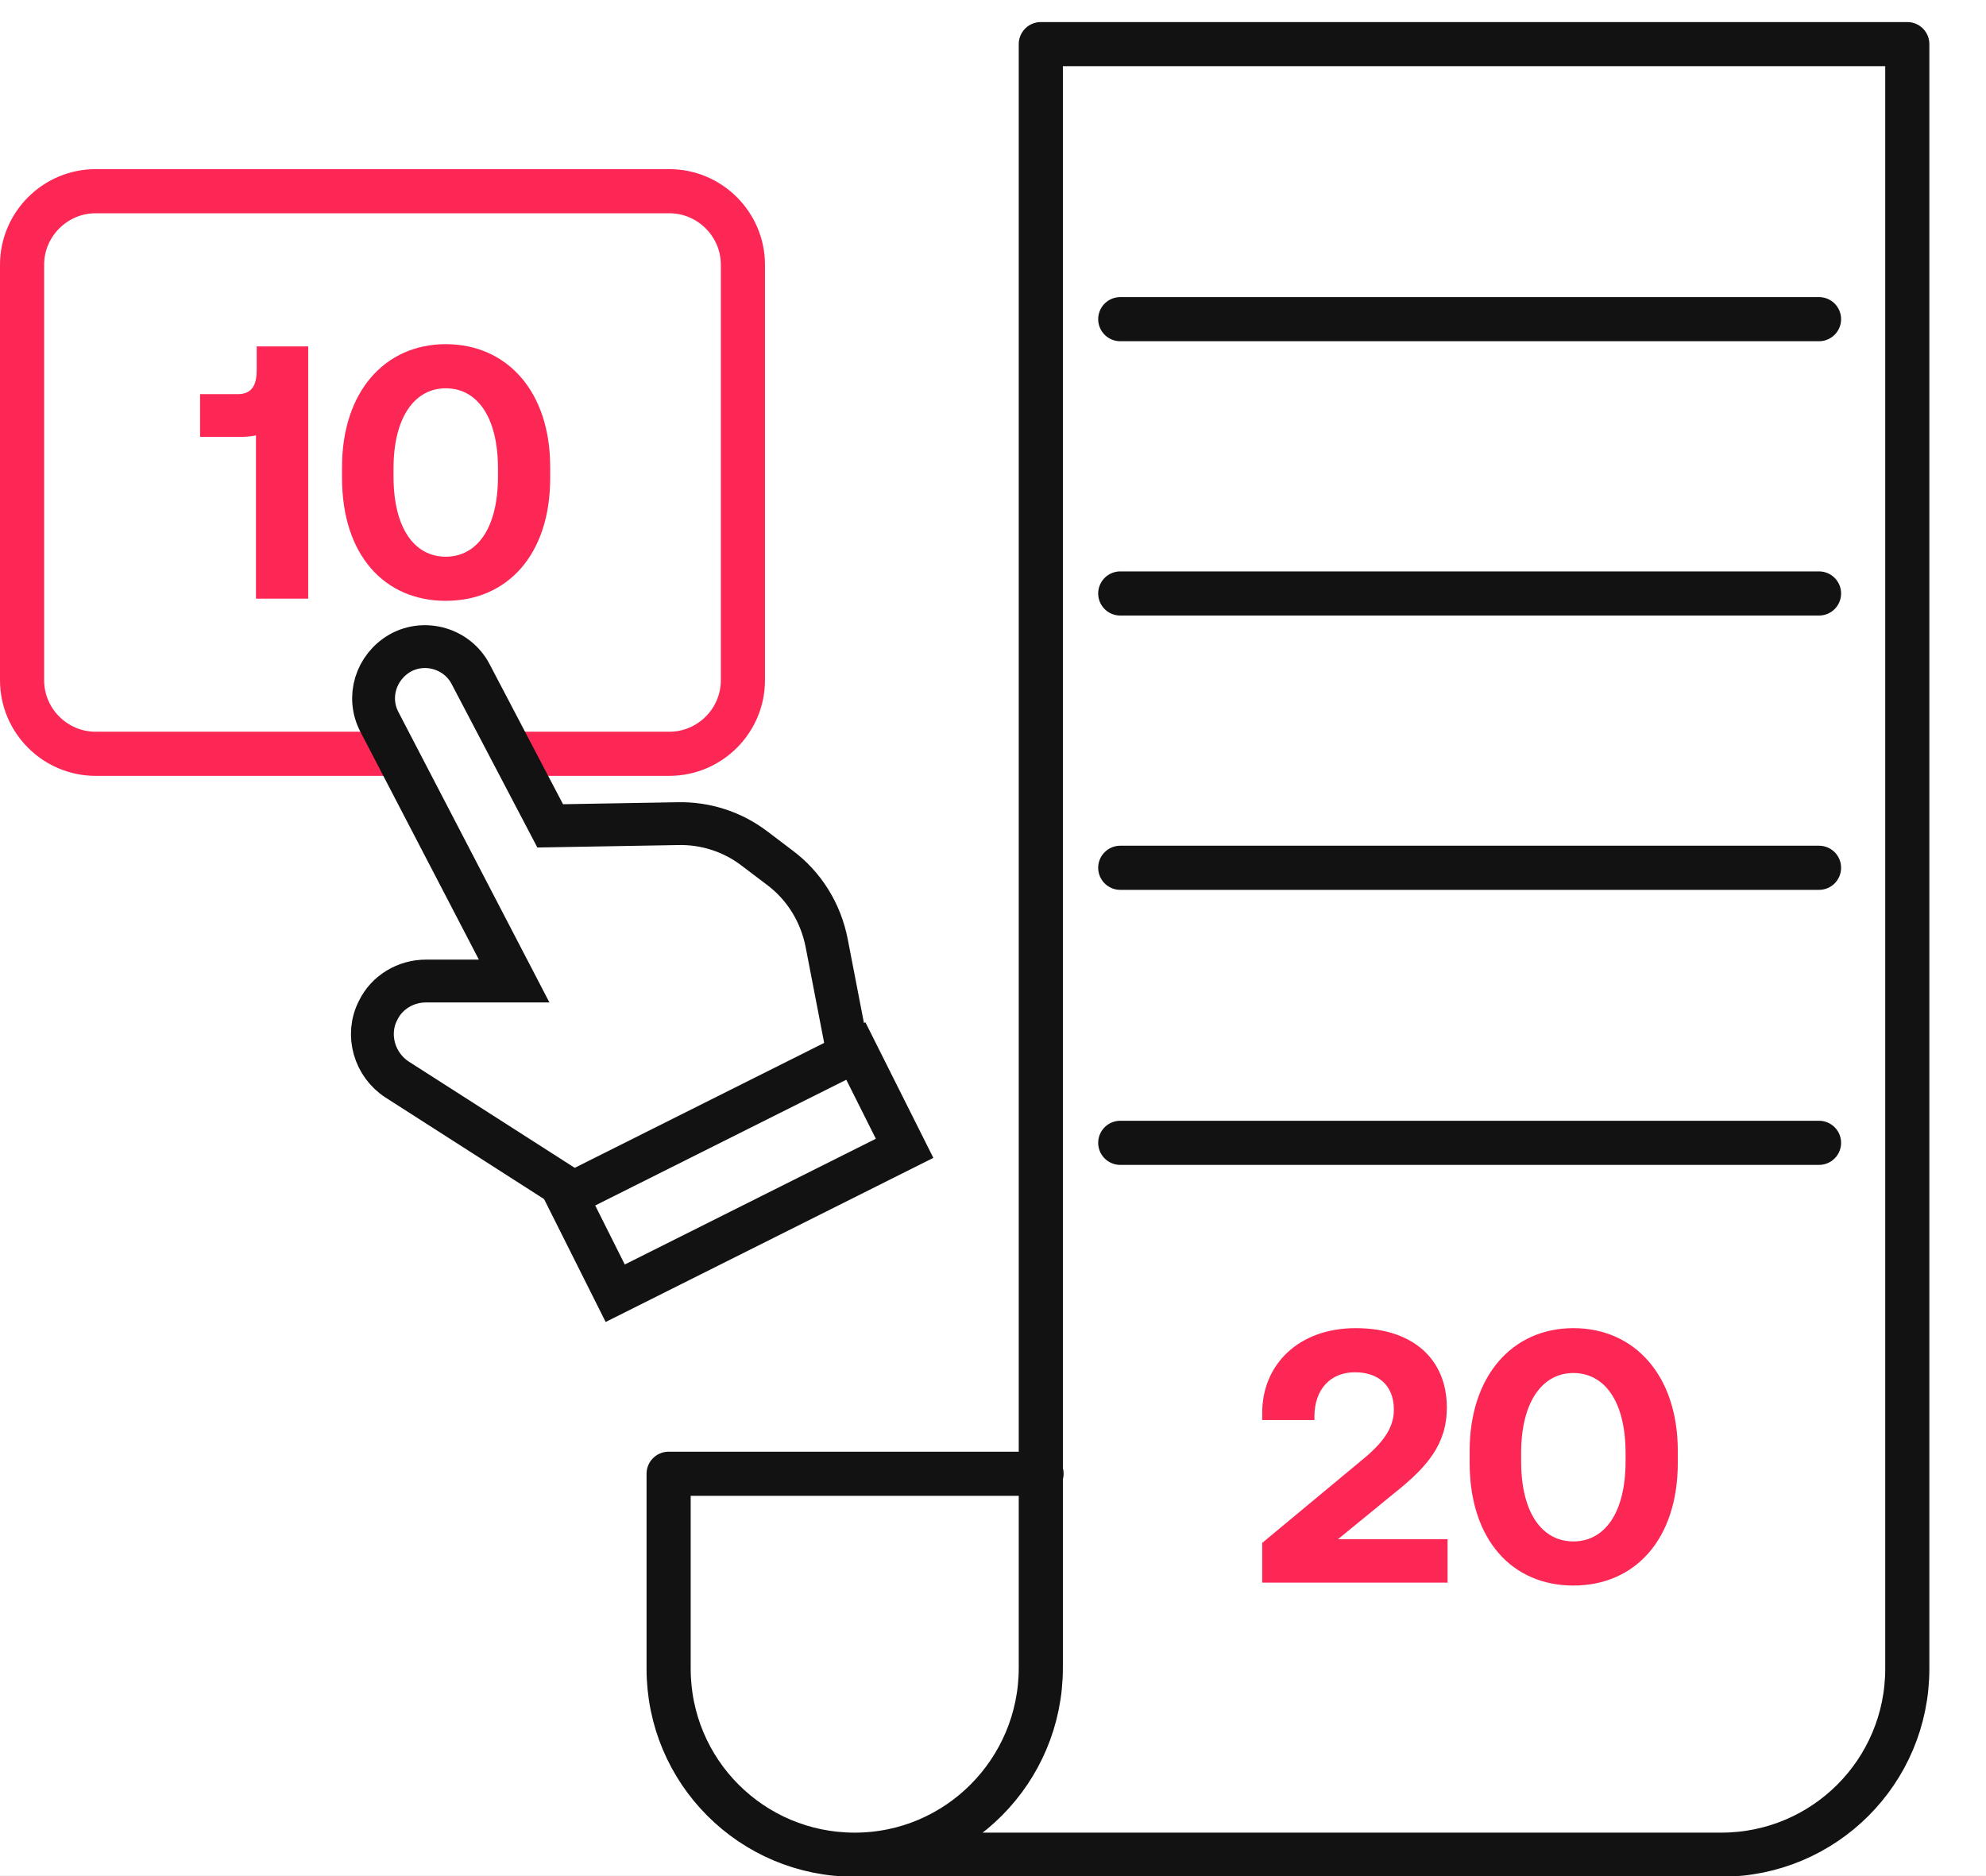
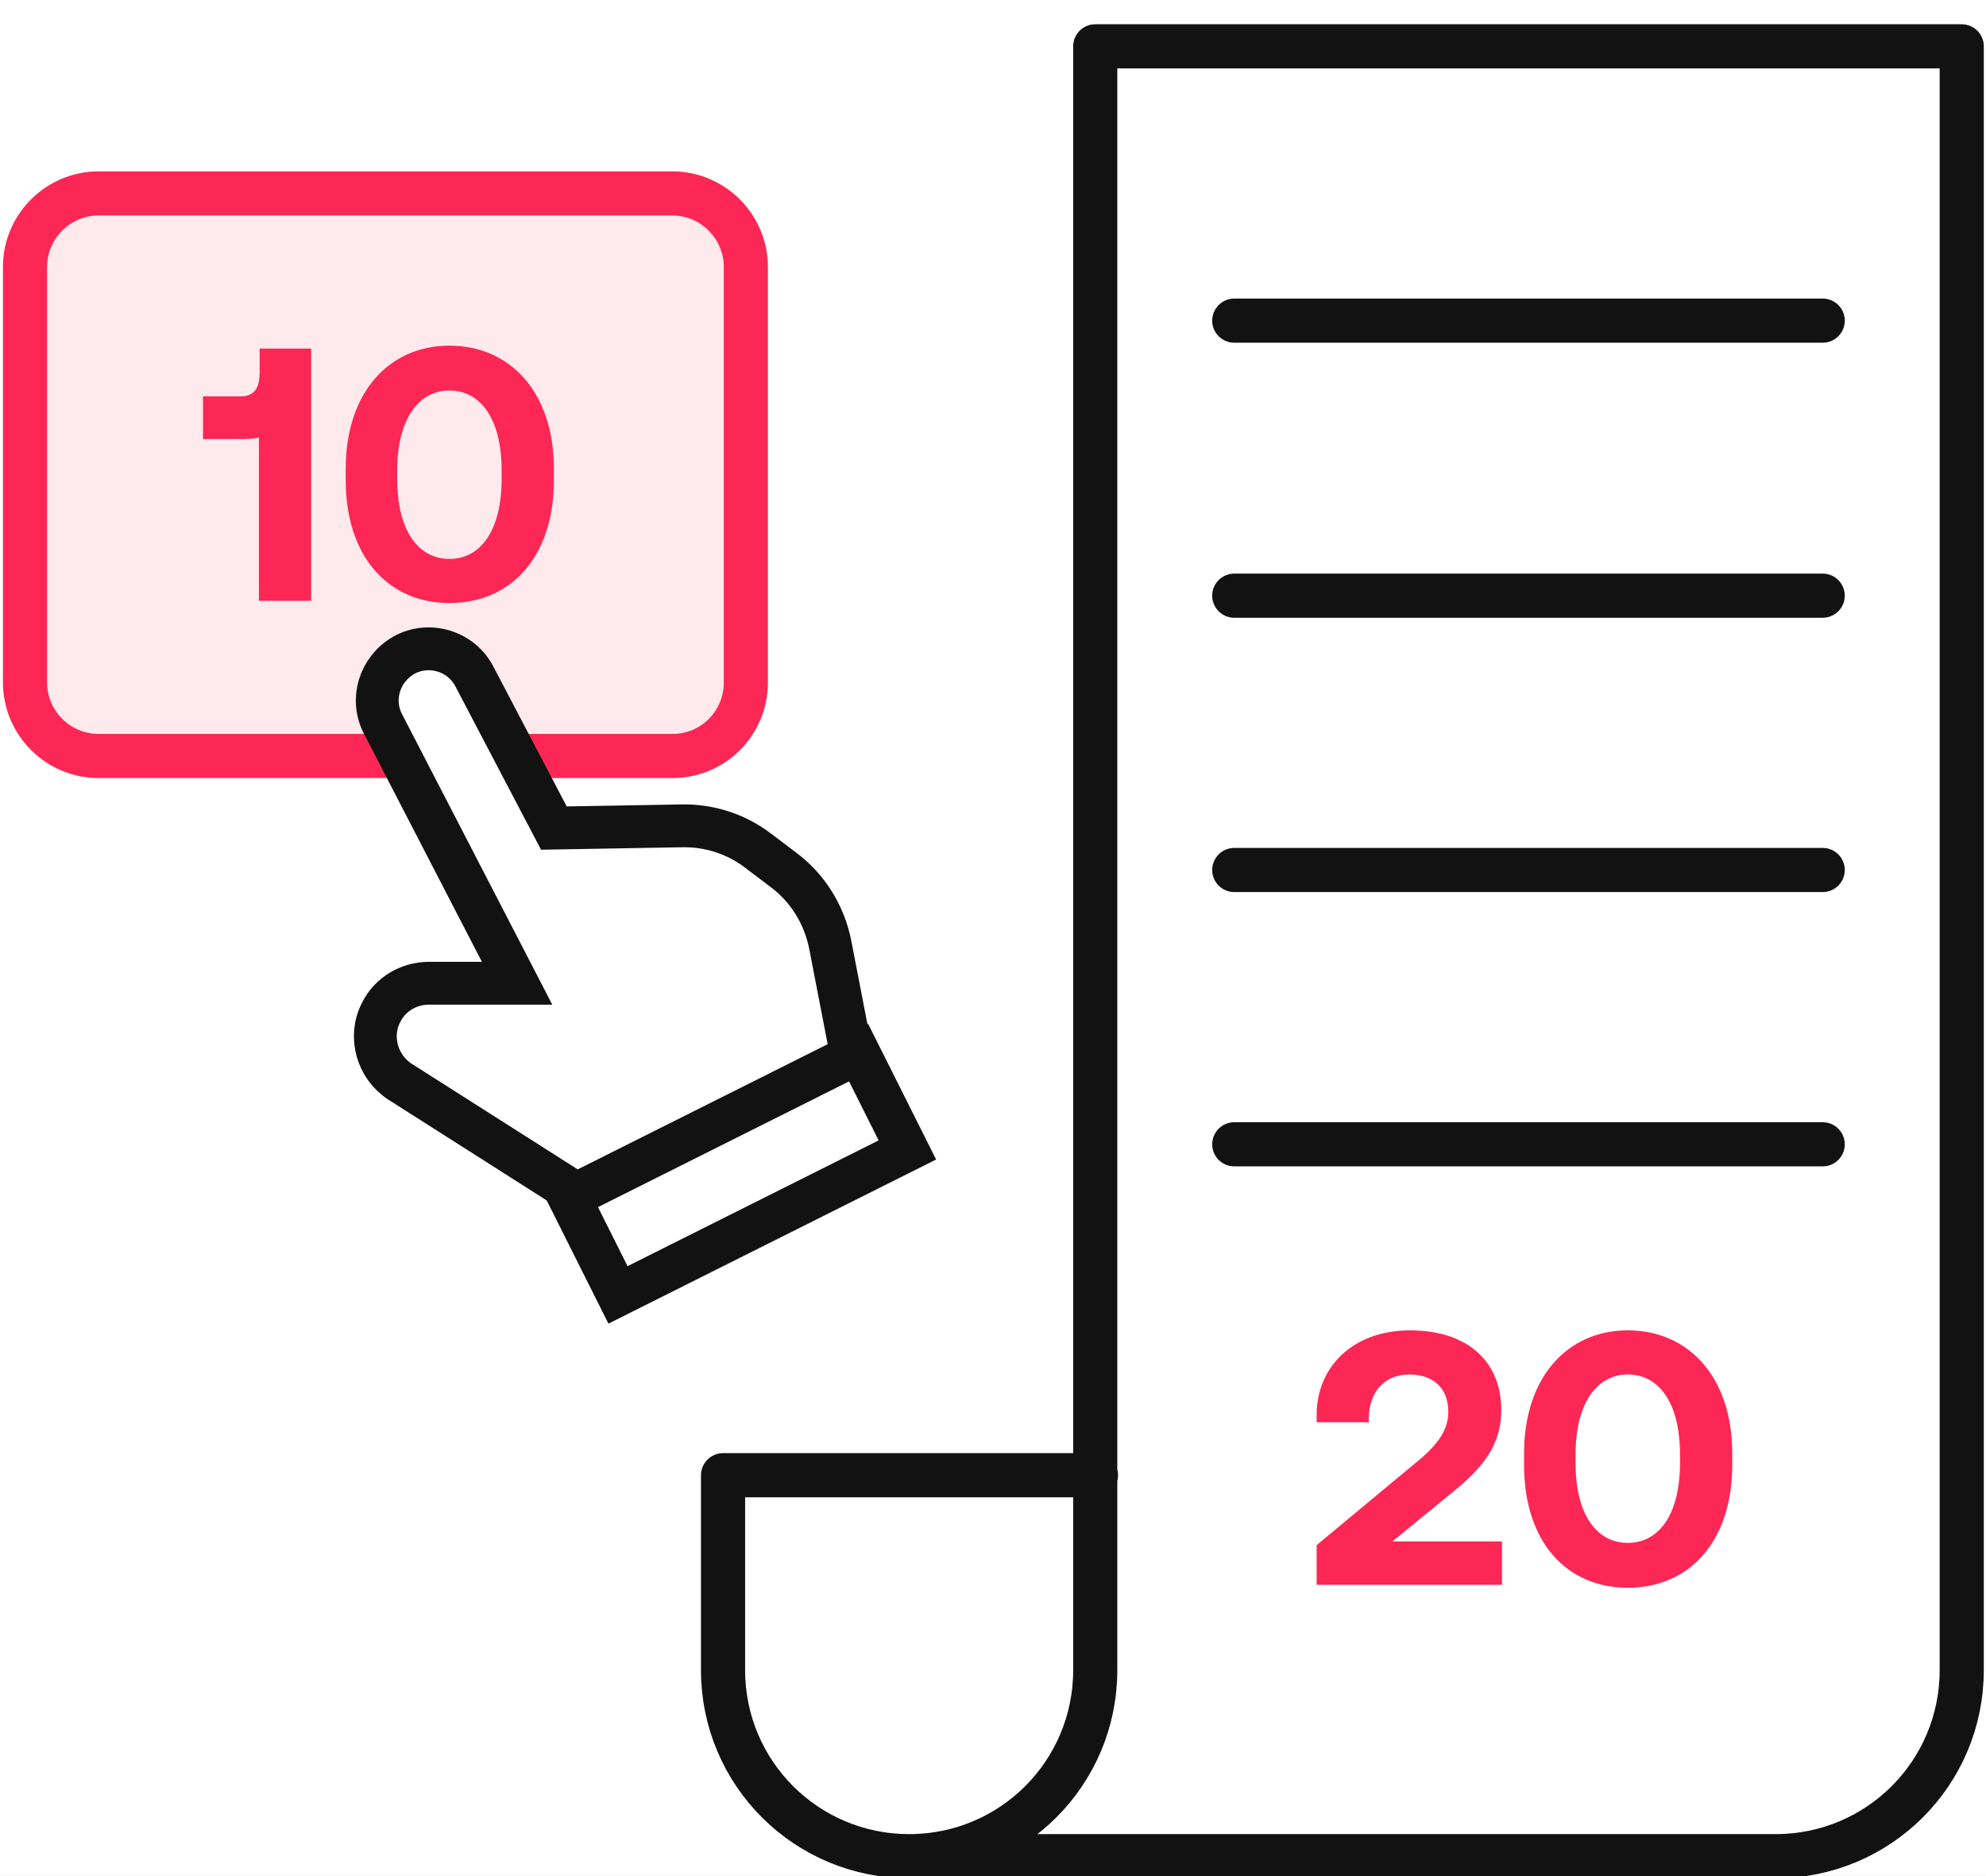
<svg xmlns="http://www.w3.org/2000/svg" version="1.1" id="Layer_1" x="0px" y="0px" viewBox="0 0 270 255" style="enable-background:new 0 0 270 255;" xml:space="preserve">
  <style type="text/css">
	.st0{fill:#FFFFFF;}
- 	.st1{fill:#FFFFFF;stroke:#FC2755;stroke-width:6;stroke-miterlimit:10;}
+ 	.st1{fill:#FEE9ED;stroke:#FC2755;stroke-width:6;stroke-miterlimit:10;}
	.st2{fill:#FC2755;}
	.st3{fill:#FFFFFF;stroke:#121212;stroke-width:6;stroke-linecap:round;stroke-linejoin:round;stroke-miterlimit:10;}
	.st4{fill:#FFFFFF;stroke:#121212;stroke-width:5.824;stroke-linecap:round;stroke-miterlimit:10;}
</style>
  <rect class="st0" width="270" height="255" />
-   <path class="st1" d="M91,102.5H13c-5.5,0-10-4.5-10-10V36c0-5.5,4.5-10,10-10h78c5.5,0,10,4.5,10,10v56.5  C101,98,96.5,102.5,91,102.5z" />
+   <path class="st1" d="M91.4,102.8h-78c-5.5,0-10-4.5-10-10V36.3c0-5.5,4.5-10,10-10h78c5.5,0,10,4.5,10,10v56.5  C101.4,98.3,97,102.8,91.4,102.8z" />
  <g>
-     <path class="st2" d="M35,47.1h6.9v34.3h-7.1V59.2c-0.5,0.1-1.1,0.2-1.9,0.2h-5.7v-5.8h5.1c2,0,2.6-1.3,2.6-3.3V47.1z" />
-     <path class="st2" d="M46.5,63.5c0-10.2,5.8-16.7,14.1-16.7c8.3,0,14.2,6.4,14.2,16.7V65c0,10.4-5.8,16.7-14.2,16.7   c-8.3,0-14.1-6.2-14.1-16.7V63.5z M67.7,63.7c0-7.1-2.9-10.9-7.1-10.9c-4.2,0-7.1,3.9-7.1,10.9v1.1c0,7.1,2.9,10.9,7.1,10.9   c4.2,0,7.1-3.8,7.1-10.9V63.7z" />
+     <path class="st2" d="M35.4,47.4h6.9v34.3h-7.1V59.5c-0.5,0.1-1.1,0.2-1.9,0.2h-5.7v-5.8h5.1c2,0,2.6-1.3,2.6-3.3V47.4z" />
+     <path class="st2" d="M47,63.7c0-10.2,5.8-16.7,14.1-16.7c8.3,0,14.2,6.4,14.2,16.7v1.6c0,10.4-5.8,16.7-14.2,16.7   C52.8,82,47,75.7,47,65.3V63.7z M68.2,64c0-7.1-2.9-10.9-7.1-10.9c-4.2,0-7.1,3.9-7.1,10.9v1.1c0,7.1,2.9,10.9,7.1,10.9   c4.2,0,7.1-3.8,7.1-10.9V64z" />
  </g>
  <g>
-     <path class="st3" d="M116.2,252.2h117.8c14,0,25.3-11.3,25.3-25.3V6H141.5v220.8C141.5,240.8,130.2,252.2,116.2,252.2   s-25.3-11.3-25.3-25.3v-26.5h50.7" />
-     <path class="st3" d="M140.5,226.8" />
-     <line class="st3" x1="152.3" y1="43.4" x2="247.3" y2="43.4" />
-     <line class="st3" x1="152.3" y1="80.7" x2="247.3" y2="80.7" />
-     <line class="st3" x1="152.3" y1="118" x2="247.3" y2="118" />
-     <line class="st3" x1="152.3" y1="155.4" x2="247.3" y2="155.4" />
+     <path class="st3" d="M123.6,252.4h117.8c14,0,25.3-11.3,25.3-25.3V6.3H148.9v220.8C148.9,241.1,137.6,252.4,123.6,252.4   s-25.3-11.3-25.3-25.3v-26.5h50.7" />
+     <path class="st3" d="M147.9,227.1" />
+     <line class="st3" x1="167.8" y1="43.6" x2="247.8" y2="43.6" />
+     <line class="st3" x1="167.8" y1="81" x2="247.8" y2="81" />
+     <line class="st3" x1="167.8" y1="118.3" x2="247.8" y2="118.3" />
+     <line class="st3" x1="167.8" y1="155.6" x2="247.8" y2="155.6" />
    <g>
-       <path class="st2" d="M171.6,209.8l13-10.8c3-2.4,4.9-4.5,4.9-7.3c0-3.4-2.2-5.1-5.3-5.1c-3.3,0-5.5,2.3-5.5,6v0.5h-7.1v-1    c0-6.5,4.9-11.5,12.7-11.5c8,0,12.4,4.4,12.4,10.8c0,5-2.7,8.1-7.1,11.6l-7.7,6.3h14.9v5.9h-25.2V209.8z" />
-       <path class="st2" d="M199.8,197.3c0-10.2,5.8-16.7,14.1-16.7c8.3,0,14.2,6.4,14.2,16.7v1.6c0,10.4-5.8,16.7-14.2,16.7    c-8.3,0-14.1-6.2-14.1-16.7V197.3z M221,197.6c0-7.1-2.9-10.9-7.1-10.9c-4.2,0-7.1,3.9-7.1,10.9v1.1c0,7.1,2.9,10.9,7.1,10.9    c4.2,0,7.1-3.8,7.1-10.9V197.6z" />
+       <path class="st2" d="M179,210.1l13-10.8c3-2.4,4.9-4.5,4.9-7.3c0-3.4-2.2-5.1-5.3-5.1c-3.3,0-5.5,2.3-5.5,6v0.5h-7.1v-1    c0-6.5,4.9-11.5,12.7-11.5c8,0,12.4,4.4,12.4,10.8c0,5-2.7,8.1-7.1,11.6l-7.7,6.3h14.9v5.9H179V210.1z" />
+       <path class="st2" d="M207.2,197.6c0-10.2,5.8-16.7,14.1-16.7c8.3,0,14.2,6.4,14.2,16.7v1.6c0,10.4-5.8,16.7-14.2,16.7    c-8.3,0-14.1-6.2-14.1-16.7V197.6z M228.4,197.8c0-7.1-2.9-10.9-7.1-10.9c-4.2,0-7.1,3.9-7.1,10.9v1.1c0,7.1,2.9,10.9,7.1,10.9    c4.2,0,7.1-3.8,7.1-10.9V197.8z" />
    </g>
  </g>
  <g>
-     <path class="st4" d="M78.2,162.3L54,146.8c-3.1-2-4.3-6.1-2.6-9.4l0,0c1.2-2.5,3.8-4,6.5-4h12L51.6,98.2c-1.8-3.4-0.5-7.5,2.8-9.4   l0,0c3.4-1.9,7.8-0.6,9.6,2.9l10.8,20.6l17.3-0.3c3.8-0.1,7.5,1.1,10.5,3.4l3.3,2.5c3.4,2.5,5.7,6.2,6.5,10.4l2.9,15" />
-     <rect x="78" y="152" transform="matrix(0.8941 -0.4479 0.4479 0.8941 -60.8088 61.6536)" class="st4" width="44" height="14.8" />
+     <path class="st4" d="M78.6,162.5l-24.2-15.4c-3.1-2-4.3-6.1-2.6-9.4l0,0c1.2-2.5,3.8-4,6.5-4h12L52.1,98.5   c-1.8-3.4-0.5-7.5,2.8-9.4l0,0c3.4-1.9,7.8-0.6,9.6,2.9l10.8,20.6l17.3-0.3c3.8-0.1,7.5,1.1,10.5,3.4l3.3,2.5   c3.4,2.5,5.7,6.2,6.5,10.4l2.9,15" />
+     <rect x="78.4" y="152.2" transform="matrix(0.8941 -0.4479 0.4479 0.8941 -60.8791 61.878)" class="st4" width="44" height="14.8" />
  </g>
</svg>
